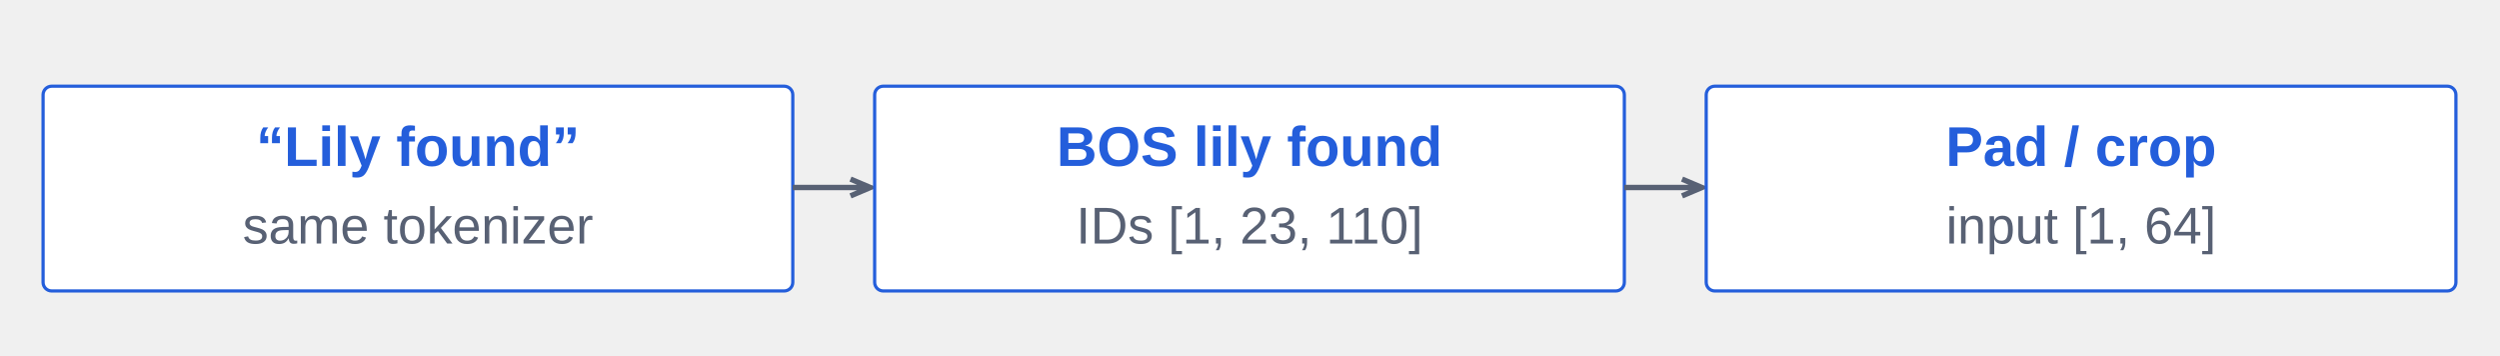
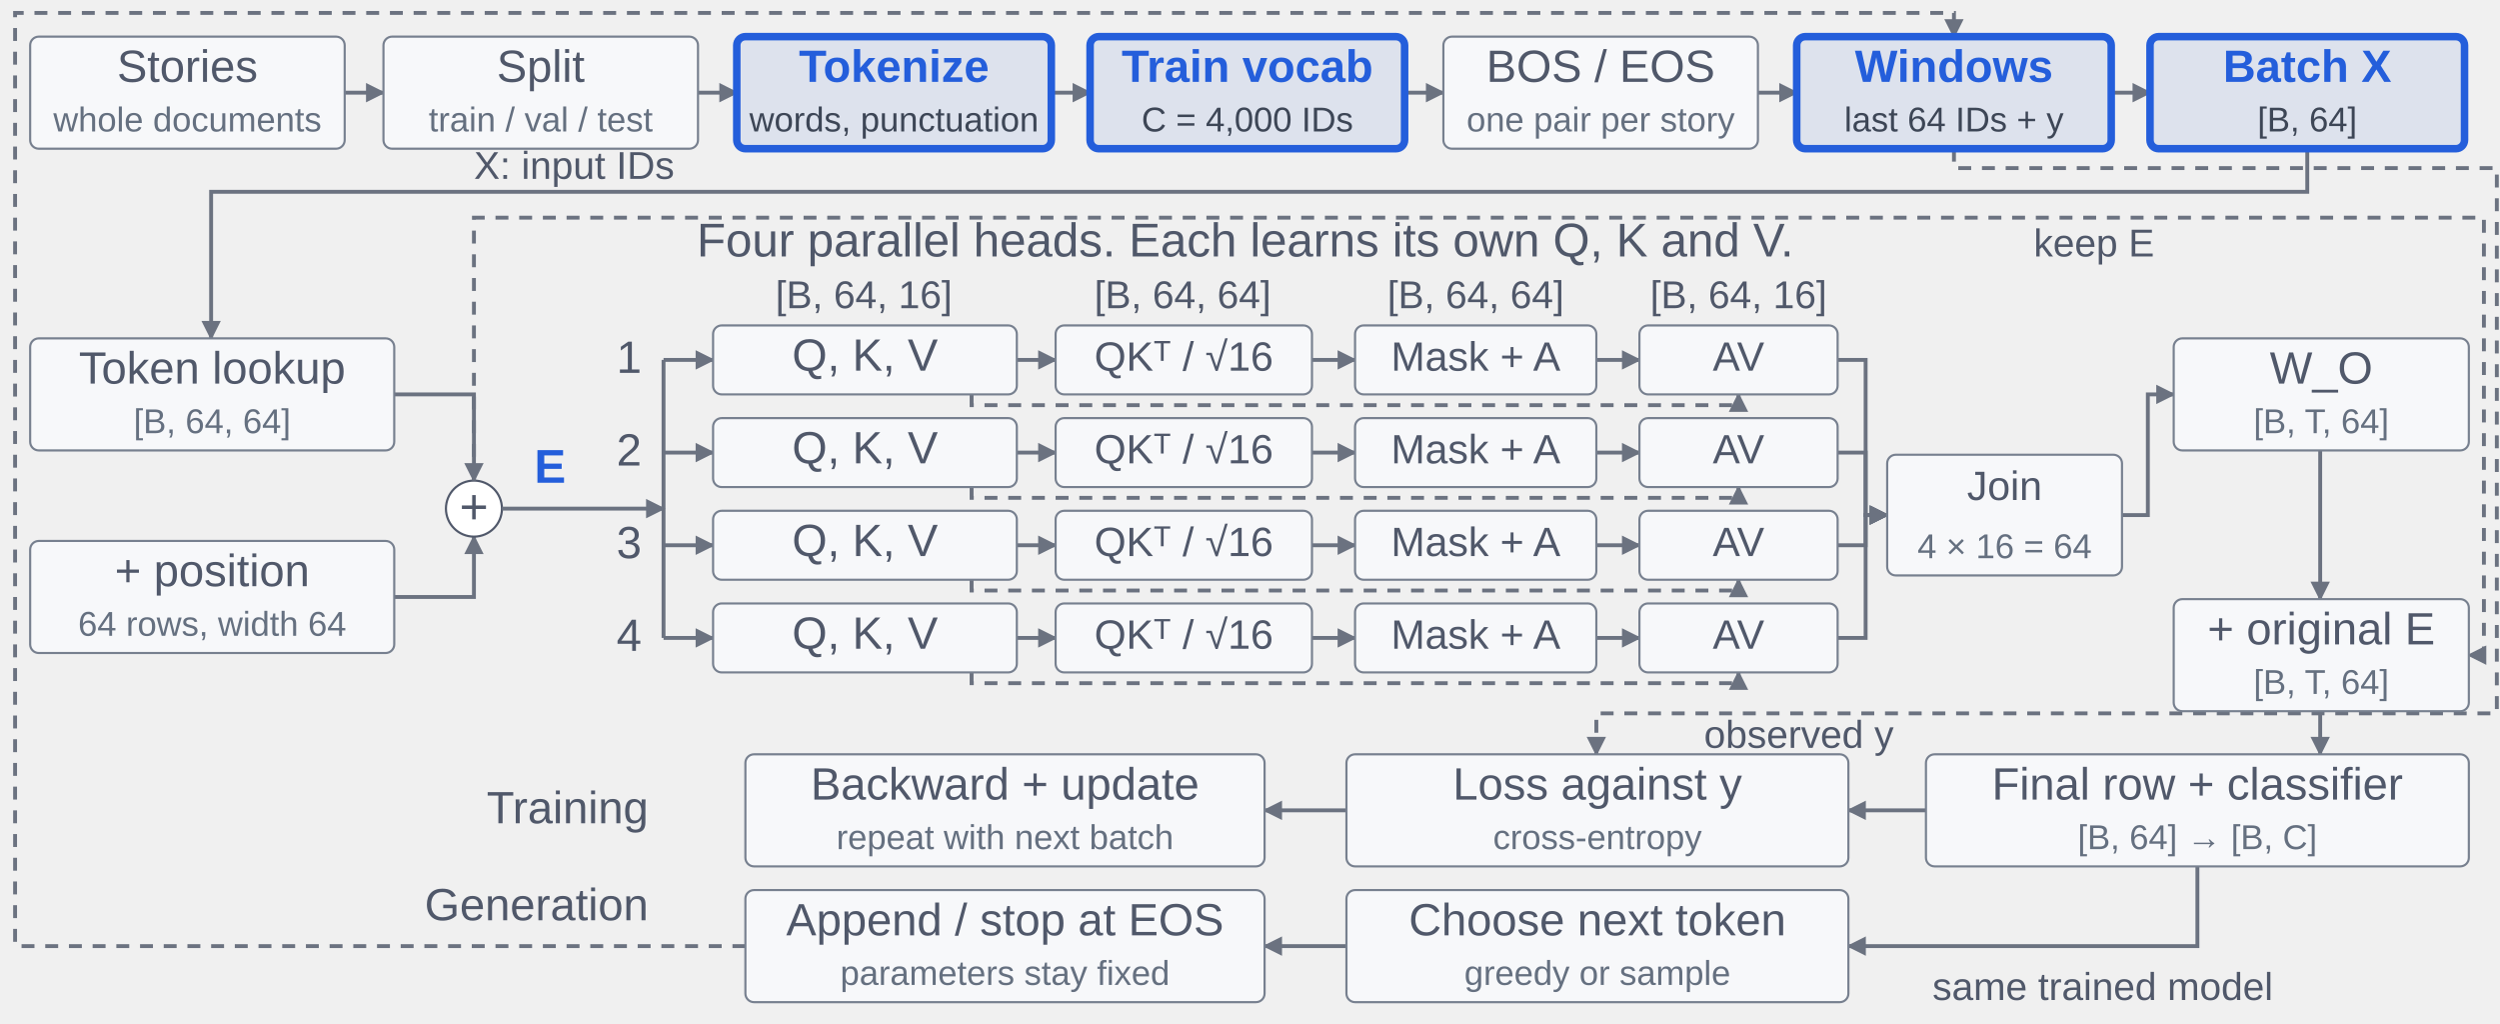
- <svg xmlns="http://www.w3.org/2000/svg" viewBox="0 0 1160 165" role="img" aria-label="“Lily found” → BOS lily found → Pad / crop" style="font-family:Avenir Next,Segoe UI,Arial,sans-serif">
-   <g>
-     <rect x="20.0" y="40" width="348.0" height="95" rx="4" fill="white" stroke="#245edb" stroke-width="1.5" />
-     <text x="194.0" y="77" font-size="26" fill="#245edb" text-anchor="middle" font-weight="650">“Lily found”</text>
-     <text x="194.0" y="113" font-size="24" fill="#586174" text-anchor="middle" font-weight="500">same tokenizer</text>
-   </g>
-   <path d="M368.0 87 L404.0 87 M394.789 90.894 L404.0 87 L394.789 83.106" fill="none" stroke="#586174" stroke-width="2.5" />
-   <g>
-     <rect x="406.0" y="40" width="348.0" height="95" rx="4" fill="white" stroke="#245edb" stroke-width="1.5" />
-     <text x="580.0" y="77" font-size="26" fill="#245edb" text-anchor="middle" font-weight="650">BOS lily found</text>
-     <text x="580.0" y="113" font-size="24" fill="#586174" text-anchor="middle" font-weight="500">IDs [1, 23, 110]</text>
-   </g>
-   <path d="M754.0 87 L790.0 87 M780.789 90.894 L790.0 87 L780.789 83.106" fill="none" stroke="#586174" stroke-width="2.5" />
-   <g>
-     <rect x="792.0" y="40" width="348.0" height="95" rx="4" fill="white" stroke="#245edb" stroke-width="1.5" />
-     <text x="966.0" y="77" font-size="26" fill="#245edb" text-anchor="middle" font-weight="650">Pad / crop</text>
-     <text x="966.0" y="113" font-size="24" fill="#586174" text-anchor="middle" font-weight="500">input [1, 64]</text>
+ <svg xmlns="http://www.w3.org/2000/svg" viewBox="0 0 1160 475" role="img" aria-label="Complete TinyStories pipeline; highlighted: tokens, vocab, windows, batch" data-pipeline="tinystories" data-focus="tokens vocab windows batch" style="font-family:Avenir Next,Segoe UI,Arial,sans-serif">
+   <defs>
+     <marker id="ts-s04-cap-prompt-arrow" viewBox="0 0 10 10" refX="9" refY="5" markerWidth="5" markerHeight="5" orient="auto-start-reverse">
+       <path d="M0 0L10 5L0 10Z" fill="#6b7280" />
+     </marker>
+   </defs>
+   <path data-edge="stories:split" d="M160 43H178" fill="none" stroke="#6b7280" stroke-width="1.8" marker-end="url(#ts-s04-cap-prompt-arrow)" />
+   <path data-edge="split:tokens" d="M324 43H342" fill="none" stroke="#6b7280" stroke-width="1.8" marker-end="url(#ts-s04-cap-prompt-arrow)" />
+   <path data-edge="tokens:vocab" d="M488 43H506" fill="none" stroke="#6b7280" stroke-width="1.8" marker-end="url(#ts-s04-cap-prompt-arrow)" />
+   <path data-edge="vocab:boundaries" d="M652 43H670" fill="none" stroke="#6b7280" stroke-width="1.8" marker-end="url(#ts-s04-cap-prompt-arrow)" />
+   <path data-edge="boundaries:windows" d="M816 43H834" fill="none" stroke="#6b7280" stroke-width="1.8" marker-end="url(#ts-s04-cap-prompt-arrow)" />
+   <path data-edge="windows:batch" d="M980 43H998" fill="none" stroke="#6b7280" stroke-width="1.8" marker-end="url(#ts-s04-cap-prompt-arrow)" />
+   <path data-edge="batch:lookup" d="M1071 69V89H98V157" fill="none" stroke="#6b7280" stroke-width="1.8" marker-end="url(#ts-s04-cap-prompt-arrow)" />
+   <text x="220" y="83" font-size="18" text-anchor="start" fill="#50586a" font-weight="500">X: input IDs</text>
+   <path data-edge="windows:loss" d="M907 69V78H1159V331H741V350" fill="none" stroke="#6b7280" stroke-width="1.8" stroke-dasharray="6 5" marker-end="url(#ts-s04-cap-prompt-arrow)" />
+   <text x="835" y="347" font-size="18" text-anchor="middle" fill="#50586a" font-weight="500">observed y</text>
+   <path data-edge="lookup:E" d="M183 183H220V223" fill="none" stroke="#6b7280" stroke-width="1.8" marker-end="url(#ts-s04-cap-prompt-arrow)" />
+   <path data-edge="position:E" d="M183 277H220V249" fill="none" stroke="#6b7280" stroke-width="1.8" marker-end="url(#ts-s04-cap-prompt-arrow)" />
+   <circle cx="220" cy="236" r="13" fill="white" stroke="#50586a" />
+   <text x="220" y="243" font-size="23" text-anchor="middle" fill="#50586a" font-weight="500">+</text>
+   <text x="248" y="224" font-size="22" text-anchor="start" fill="#245edb" font-weight="650">E</text>
+   <path data-edge="E:qkv" d="M233 236H308" fill="none" stroke="#6b7280" stroke-width="1.8" marker-end="url(#ts-s04-cap-prompt-arrow)" />
+   <path d="M308 167V296" fill="none" stroke="#6b7280" stroke-width="1.8" />
+   <text x="578" y="119" font-size="22" text-anchor="middle" fill="#50586a" font-weight="500">Four parallel heads. Each learns its own Q, K and V.</text>
+   <text x="401" y="143" font-size="18" text-anchor="middle" fill="#50586a" font-weight="500">[B, 64, 16]</text>
+   <text x="549" y="143" font-size="18" text-anchor="middle" fill="#50586a" font-weight="500">[B, 64, 64]</text>
+   <text x="685" y="143" font-size="18" text-anchor="middle" fill="#50586a" font-weight="500">[B, 64, 64]</text>
+   <text x="807" y="143" font-size="18" text-anchor="middle" fill="#50586a" font-weight="500">[B, 64, 16]</text>
+   <text x="292" y="173" font-size="21" text-anchor="middle" fill="#50586a" font-weight="500">1</text>
+   <path data-edge="E:qkv0" d="M308 167H331" fill="none" stroke="#6b7280" stroke-width="1.8" marker-end="url(#ts-s04-cap-prompt-arrow)" />
+   <path data-edge="qkv0:scores0" d="M472 167H490" fill="none" stroke="#6b7280" stroke-width="1.8" marker-end="url(#ts-s04-cap-prompt-arrow)" />
+   <path data-edge="scores0:weights0" d="M609 167H629" fill="none" stroke="#6b7280" stroke-width="1.8" marker-end="url(#ts-s04-cap-prompt-arrow)" />
+   <path data-edge="weights0:mix0" d="M741 167H761" fill="none" stroke="#6b7280" stroke-width="1.8" marker-end="url(#ts-s04-cap-prompt-arrow)" />
+   <path data-edge="qkv0:mix0" d="M451 183V188H807V183" fill="none" stroke="#6b7280" stroke-width="1.8" stroke-dasharray="6 5" marker-end="url(#ts-s04-cap-prompt-arrow)" />
+   <path data-edge="mix0:join" d="M853 167H866V239H876" fill="none" stroke="#6b7280" stroke-width="1.8" marker-end="url(#ts-s04-cap-prompt-arrow)" />
+   <text x="292" y="216" font-size="21" text-anchor="middle" fill="#50586a" font-weight="500">2</text>
+   <path data-edge="E:qkv1" d="M308 210H331" fill="none" stroke="#6b7280" stroke-width="1.8" marker-end="url(#ts-s04-cap-prompt-arrow)" />
+   <path data-edge="qkv1:scores1" d="M472 210H490" fill="none" stroke="#6b7280" stroke-width="1.8" marker-end="url(#ts-s04-cap-prompt-arrow)" />
+   <path data-edge="scores1:weights1" d="M609 210H629" fill="none" stroke="#6b7280" stroke-width="1.8" marker-end="url(#ts-s04-cap-prompt-arrow)" />
+   <path data-edge="weights1:mix1" d="M741 210H761" fill="none" stroke="#6b7280" stroke-width="1.8" marker-end="url(#ts-s04-cap-prompt-arrow)" />
+   <path data-edge="qkv1:mix1" d="M451 226V231H807V226" fill="none" stroke="#6b7280" stroke-width="1.8" stroke-dasharray="6 5" marker-end="url(#ts-s04-cap-prompt-arrow)" />
+   <path data-edge="mix1:join" d="M853 210H866V239H876" fill="none" stroke="#6b7280" stroke-width="1.8" marker-end="url(#ts-s04-cap-prompt-arrow)" />
+   <text x="292" y="259" font-size="21" text-anchor="middle" fill="#50586a" font-weight="500">3</text>
+   <path data-edge="E:qkv2" d="M308 253H331" fill="none" stroke="#6b7280" stroke-width="1.8" marker-end="url(#ts-s04-cap-prompt-arrow)" />
+   <path data-edge="qkv2:scores2" d="M472 253H490" fill="none" stroke="#6b7280" stroke-width="1.8" marker-end="url(#ts-s04-cap-prompt-arrow)" />
+   <path data-edge="scores2:weights2" d="M609 253H629" fill="none" stroke="#6b7280" stroke-width="1.8" marker-end="url(#ts-s04-cap-prompt-arrow)" />
+   <path data-edge="weights2:mix2" d="M741 253H761" fill="none" stroke="#6b7280" stroke-width="1.8" marker-end="url(#ts-s04-cap-prompt-arrow)" />
+   <path data-edge="qkv2:mix2" d="M451 269V274H807V269" fill="none" stroke="#6b7280" stroke-width="1.8" stroke-dasharray="6 5" marker-end="url(#ts-s04-cap-prompt-arrow)" />
+   <path data-edge="mix2:join" d="M853 253H866V239H876" fill="none" stroke="#6b7280" stroke-width="1.8" marker-end="url(#ts-s04-cap-prompt-arrow)" />
+   <text x="292" y="302" font-size="21" text-anchor="middle" fill="#50586a" font-weight="500">4</text>
+   <path data-edge="E:qkv3" d="M308 296H331" fill="none" stroke="#6b7280" stroke-width="1.8" marker-end="url(#ts-s04-cap-prompt-arrow)" />
+   <path data-edge="qkv3:scores3" d="M472 296H490" fill="none" stroke="#6b7280" stroke-width="1.8" marker-end="url(#ts-s04-cap-prompt-arrow)" />
+   <path data-edge="scores3:weights3" d="M609 296H629" fill="none" stroke="#6b7280" stroke-width="1.8" marker-end="url(#ts-s04-cap-prompt-arrow)" />
+   <path data-edge="weights3:mix3" d="M741 296H761" fill="none" stroke="#6b7280" stroke-width="1.8" marker-end="url(#ts-s04-cap-prompt-arrow)" />
+   <path data-edge="qkv3:mix3" d="M451 312V317H807V312" fill="none" stroke="#6b7280" stroke-width="1.8" stroke-dasharray="6 5" marker-end="url(#ts-s04-cap-prompt-arrow)" />
+   <path data-edge="mix3:join" d="M853 296H866V239H876" fill="none" stroke="#6b7280" stroke-width="1.8" marker-end="url(#ts-s04-cap-prompt-arrow)" />
+   <path data-edge="join:project" d="M985 239H997V183H1009" fill="none" stroke="#6b7280" stroke-width="1.8" marker-end="url(#ts-s04-cap-prompt-arrow)" />
+   <path data-edge="project:residual" d="M1077 209V278" fill="none" stroke="#6b7280" stroke-width="1.8" marker-end="url(#ts-s04-cap-prompt-arrow)" />
+   <path data-edge="E:residual" d="M220 223V101H1153V304H1146" fill="none" stroke="#6b7280" stroke-width="1.8" stroke-dasharray="6 5" marker-end="url(#ts-s04-cap-prompt-arrow)" />
+   <text x="972" y="119" font-size="18" text-anchor="middle" fill="#50586a" font-weight="500">keep E</text>
+   <path data-edge="residual:predict" d="M1077 330V350" fill="none" stroke="#6b7280" stroke-width="1.8" marker-end="url(#ts-s04-cap-prompt-arrow)" />
+   <path data-edge="predict:loss" d="M894 376H858" fill="none" stroke="#6b7280" stroke-width="1.8" marker-end="url(#ts-s04-cap-prompt-arrow)" />
+   <path data-edge="loss:train" d="M625 376H587" fill="none" stroke="#6b7280" stroke-width="1.8" marker-end="url(#ts-s04-cap-prompt-arrow)" />
+   <text x="301" y="382" font-size="21" text-anchor="end" fill="#50586a" font-weight="500">Training</text>
+   <path data-edge="predict:decode" d="M1020 402V439H858" fill="none" stroke="#6b7280" stroke-width="1.8" marker-end="url(#ts-s04-cap-prompt-arrow)" />
+   <path data-edge="decode:append" d="M625 439H587" fill="none" stroke="#6b7280" stroke-width="1.8" marker-end="url(#ts-s04-cap-prompt-arrow)" />
+   <text x="301" y="427" font-size="21" text-anchor="end" fill="#50586a" font-weight="500">Generation</text>
+   <text x="897" y="464" font-size="18" text-anchor="start" fill="#50586a" font-weight="500">same trained model</text>
+   <path data-edge="append:windows" d="M346 439H7V6H907V17" fill="none" stroke="#6b7280" stroke-width="1.8" stroke-dasharray="6 5" marker-end="url(#ts-s04-cap-prompt-arrow)" />
+   <g data-stage="stories" data-active="false">
+     <rect x="14" y="17" width="146" height="52" rx="4" fill="#f7f8fa" stroke="#77808f" stroke-width="1" />
+     <text x="87.0" y="38" font-size="21" text-anchor="middle" fill="#50586a" font-weight="500">Stories</text>
+     <text x="87.0" y="61" font-size="16" text-anchor="middle" fill="#657080" font-weight="500">whole documents</text>
+   </g>
+   <g data-stage="split" data-active="false">
+     <rect x="178" y="17" width="146" height="52" rx="4" fill="#f7f8fa" stroke="#77808f" stroke-width="1" />
+     <text x="251.0" y="38" font-size="21" text-anchor="middle" fill="#50586a" font-weight="500">Split</text>
+     <text x="251.0" y="61" font-size="16" text-anchor="middle" fill="#657080" font-weight="500">train / val / test</text>
+   </g>
+   <g data-stage="tokens" data-active="true">
+     <rect x="342" y="17" width="146" height="52" rx="4" fill="#245edb17" stroke="#245edb" stroke-width="3.5" />
+     <text x="415.0" y="38" font-size="21" text-anchor="middle" fill="#245edb" font-weight="700">Tokenize</text>
+     <text x="415.0" y="61" font-size="16" text-anchor="middle" fill="#3d4656" font-weight="500">words, punctuation</text>
+   </g>
+   <g data-stage="vocab" data-active="true">
+     <rect x="506" y="17" width="146" height="52" rx="4" fill="#245edb17" stroke="#245edb" stroke-width="3.5" />
+     <text x="579.0" y="38" font-size="21" text-anchor="middle" fill="#245edb" font-weight="700">Train vocab</text>
+     <text x="579.0" y="61" font-size="16" text-anchor="middle" fill="#3d4656" font-weight="500">C = 4,000 IDs</text>
+   </g>
+   <g data-stage="boundaries" data-active="false">
+     <rect x="670" y="17" width="146" height="52" rx="4" fill="#f7f8fa" stroke="#77808f" stroke-width="1" />
+     <text x="743.0" y="38" font-size="21" text-anchor="middle" fill="#50586a" font-weight="500">BOS / EOS</text>
+     <text x="743.0" y="61" font-size="16" text-anchor="middle" fill="#657080" font-weight="500">one pair per story</text>
+   </g>
+   <g data-stage="windows" data-active="true">
+     <rect x="834" y="17" width="146" height="52" rx="4" fill="#245edb17" stroke="#245edb" stroke-width="3.5" />
+     <text x="907.0" y="38" font-size="21" text-anchor="middle" fill="#245edb" font-weight="700">Windows</text>
+     <text x="907.0" y="61" font-size="16" text-anchor="middle" fill="#3d4656" font-weight="500">last 64 IDs + y</text>
+   </g>
+   <g data-stage="batch" data-active="true">
+     <rect x="998" y="17" width="146" height="52" rx="4" fill="#245edb17" stroke="#245edb" stroke-width="3.5" />
+     <text x="1071.0" y="38" font-size="21" text-anchor="middle" fill="#245edb" font-weight="700">Batch X</text>
+     <text x="1071.0" y="61" font-size="16" text-anchor="middle" fill="#3d4656" font-weight="500">[B, 64]</text>
+   </g>
+   <g data-stage="lookup" data-active="false">
+     <rect x="14" y="157" width="169" height="52" rx="4" fill="#f7f8fa" stroke="#77808f" stroke-width="1" />
+     <text x="98.5" y="178" font-size="21" text-anchor="middle" fill="#50586a" font-weight="500">Token lookup</text>
+     <text x="98.5" y="201" font-size="16" text-anchor="middle" fill="#657080" font-weight="500">[B, 64, 64]</text>
+   </g>
+   <g data-stage="position" data-active="false">
+     <rect x="14" y="251" width="169" height="52" rx="4" fill="#f7f8fa" stroke="#77808f" stroke-width="1" />
+     <text x="98.5" y="272" font-size="21" text-anchor="middle" fill="#50586a" font-weight="500">+ position</text>
+     <text x="98.5" y="295" font-size="16" text-anchor="middle" fill="#657080" font-weight="500">64 rows, width 64</text>
+   </g>
+   <g data-stage="qkv0" data-active="false">
+     <rect x="331" y="151" width="141" height="32" rx="4" fill="#f7f8fa" stroke="#77808f" stroke-width="1" />
+     <text x="401.5" y="172" font-size="21" text-anchor="middle" fill="#50586a" font-weight="500">Q, K, V</text>
+   </g>
+   <g data-stage="scores0" data-active="false">
+     <rect x="490" y="151" width="119" height="32" rx="4" fill="#f7f8fa" stroke="#77808f" stroke-width="1" />
+     <text x="549.5" y="172" font-size="19" text-anchor="middle" fill="#50586a" font-weight="500">QKᵀ / √16</text>
+   </g>
+   <g data-stage="weights0" data-active="false">
+     <rect x="629" y="151" width="112" height="32" rx="4" fill="#f7f8fa" stroke="#77808f" stroke-width="1" />
+     <text x="685.0" y="172" font-size="19" text-anchor="middle" fill="#50586a" font-weight="500">Mask + A</text>
+   </g>
+   <g data-stage="mix0" data-active="false">
+     <rect x="761" y="151" width="92" height="32" rx="4" fill="#f7f8fa" stroke="#77808f" stroke-width="1" />
+     <text x="807.0" y="172" font-size="19" text-anchor="middle" fill="#50586a" font-weight="500">AV</text>
+   </g>
+   <g data-stage="qkv1" data-active="false">
+     <rect x="331" y="194" width="141" height="32" rx="4" fill="#f7f8fa" stroke="#77808f" stroke-width="1" />
+     <text x="401.5" y="215" font-size="21" text-anchor="middle" fill="#50586a" font-weight="500">Q, K, V</text>
+   </g>
+   <g data-stage="scores1" data-active="false">
+     <rect x="490" y="194" width="119" height="32" rx="4" fill="#f7f8fa" stroke="#77808f" stroke-width="1" />
+     <text x="549.5" y="215" font-size="19" text-anchor="middle" fill="#50586a" font-weight="500">QKᵀ / √16</text>
+   </g>
+   <g data-stage="weights1" data-active="false">
+     <rect x="629" y="194" width="112" height="32" rx="4" fill="#f7f8fa" stroke="#77808f" stroke-width="1" />
+     <text x="685.0" y="215" font-size="19" text-anchor="middle" fill="#50586a" font-weight="500">Mask + A</text>
+   </g>
+   <g data-stage="mix1" data-active="false">
+     <rect x="761" y="194" width="92" height="32" rx="4" fill="#f7f8fa" stroke="#77808f" stroke-width="1" />
+     <text x="807.0" y="215" font-size="19" text-anchor="middle" fill="#50586a" font-weight="500">AV</text>
+   </g>
+   <g data-stage="qkv2" data-active="false">
+     <rect x="331" y="237" width="141" height="32" rx="4" fill="#f7f8fa" stroke="#77808f" stroke-width="1" />
+     <text x="401.5" y="258" font-size="21" text-anchor="middle" fill="#50586a" font-weight="500">Q, K, V</text>
+   </g>
+   <g data-stage="scores2" data-active="false">
+     <rect x="490" y="237" width="119" height="32" rx="4" fill="#f7f8fa" stroke="#77808f" stroke-width="1" />
+     <text x="549.5" y="258" font-size="19" text-anchor="middle" fill="#50586a" font-weight="500">QKᵀ / √16</text>
+   </g>
+   <g data-stage="weights2" data-active="false">
+     <rect x="629" y="237" width="112" height="32" rx="4" fill="#f7f8fa" stroke="#77808f" stroke-width="1" />
+     <text x="685.0" y="258" font-size="19" text-anchor="middle" fill="#50586a" font-weight="500">Mask + A</text>
+   </g>
+   <g data-stage="mix2" data-active="false">
+     <rect x="761" y="237" width="92" height="32" rx="4" fill="#f7f8fa" stroke="#77808f" stroke-width="1" />
+     <text x="807.0" y="258" font-size="19" text-anchor="middle" fill="#50586a" font-weight="500">AV</text>
+   </g>
+   <g data-stage="qkv3" data-active="false">
+     <rect x="331" y="280" width="141" height="32" rx="4" fill="#f7f8fa" stroke="#77808f" stroke-width="1" />
+     <text x="401.5" y="301" font-size="21" text-anchor="middle" fill="#50586a" font-weight="500">Q, K, V</text>
+   </g>
+   <g data-stage="scores3" data-active="false">
+     <rect x="490" y="280" width="119" height="32" rx="4" fill="#f7f8fa" stroke="#77808f" stroke-width="1" />
+     <text x="549.5" y="301" font-size="19" text-anchor="middle" fill="#50586a" font-weight="500">QKᵀ / √16</text>
+   </g>
+   <g data-stage="weights3" data-active="false">
+     <rect x="629" y="280" width="112" height="32" rx="4" fill="#f7f8fa" stroke="#77808f" stroke-width="1" />
+     <text x="685.0" y="301" font-size="19" text-anchor="middle" fill="#50586a" font-weight="500">Mask + A</text>
+   </g>
+   <g data-stage="mix3" data-active="false">
+     <rect x="761" y="280" width="92" height="32" rx="4" fill="#f7f8fa" stroke="#77808f" stroke-width="1" />
+     <text x="807.0" y="301" font-size="19" text-anchor="middle" fill="#50586a" font-weight="500">AV</text>
+   </g>
+   <g data-stage="join" data-active="false">
+     <rect x="876" y="211" width="109" height="56" rx="4" fill="#f7f8fa" stroke="#77808f" stroke-width="1" />
+     <text x="930.5" y="232" font-size="19" text-anchor="middle" fill="#50586a" font-weight="500">Join</text>
+     <text x="930.5" y="259" font-size="16" text-anchor="middle" fill="#657080" font-weight="500">4 × 16 = 64</text>
+   </g>
+   <g data-stage="project" data-active="false">
+     <rect x="1009" y="157" width="137" height="52" rx="4" fill="#f7f8fa" stroke="#77808f" stroke-width="1" />
+     <text x="1077.5" y="178" font-size="21" text-anchor="middle" fill="#50586a" font-weight="500">W_O</text>
+     <text x="1077.5" y="201" font-size="16" text-anchor="middle" fill="#657080" font-weight="500">[B, T, 64]</text>
+   </g>
+   <g data-stage="residual" data-active="false">
+     <rect x="1009" y="278" width="137" height="52" rx="4" fill="#f7f8fa" stroke="#77808f" stroke-width="1" />
+     <text x="1077.5" y="299" font-size="21" text-anchor="middle" fill="#50586a" font-weight="500">+ original E</text>
+     <text x="1077.5" y="322" font-size="16" text-anchor="middle" fill="#657080" font-weight="500">[B, T, 64]</text>
+   </g>
+   <g data-stage="predict" data-active="false">
+     <rect x="894" y="350" width="252" height="52" rx="4" fill="#f7f8fa" stroke="#77808f" stroke-width="1" />
+     <text x="1020.0" y="371" font-size="21" text-anchor="middle" fill="#50586a" font-weight="500">Final row + classifier</text>
+     <text x="1020.0" y="394" font-size="16" text-anchor="middle" fill="#657080" font-weight="500">[B, 64] → [B, C]</text>
+   </g>
+   <g data-stage="loss" data-active="false">
+     <rect x="625" y="350" width="233" height="52" rx="4" fill="#f7f8fa" stroke="#77808f" stroke-width="1" />
+     <text x="741.5" y="371" font-size="21" text-anchor="middle" fill="#50586a" font-weight="500">Loss against y</text>
+     <text x="741.5" y="394" font-size="16" text-anchor="middle" fill="#657080" font-weight="500">cross-entropy</text>
+   </g>
+   <g data-stage="train" data-active="false">
+     <rect x="346" y="350" width="241" height="52" rx="4" fill="#f7f8fa" stroke="#77808f" stroke-width="1" />
+     <text x="466.5" y="371" font-size="21" text-anchor="middle" fill="#50586a" font-weight="500">Backward + update</text>
+     <text x="466.5" y="394" font-size="16" text-anchor="middle" fill="#657080" font-weight="500">repeat with next batch</text>
+   </g>
+   <g data-stage="decode" data-active="false">
+     <rect x="625" y="413" width="233" height="52" rx="4" fill="#f7f8fa" stroke="#77808f" stroke-width="1" />
+     <text x="741.5" y="434" font-size="21" text-anchor="middle" fill="#50586a" font-weight="500">Choose next token</text>
+     <text x="741.5" y="457" font-size="16" text-anchor="middle" fill="#657080" font-weight="500">greedy or sample</text>
+   </g>
+   <g data-stage="append" data-active="false">
+     <rect x="346" y="413" width="241" height="52" rx="4" fill="#f7f8fa" stroke="#77808f" stroke-width="1" />
+     <text x="466.5" y="434" font-size="21" text-anchor="middle" fill="#50586a" font-weight="500">Append / stop at EOS</text>
+     <text x="466.5" y="457" font-size="16" text-anchor="middle" fill="#657080" font-weight="500">parameters stay fixed</text>
  </g>
</svg>
